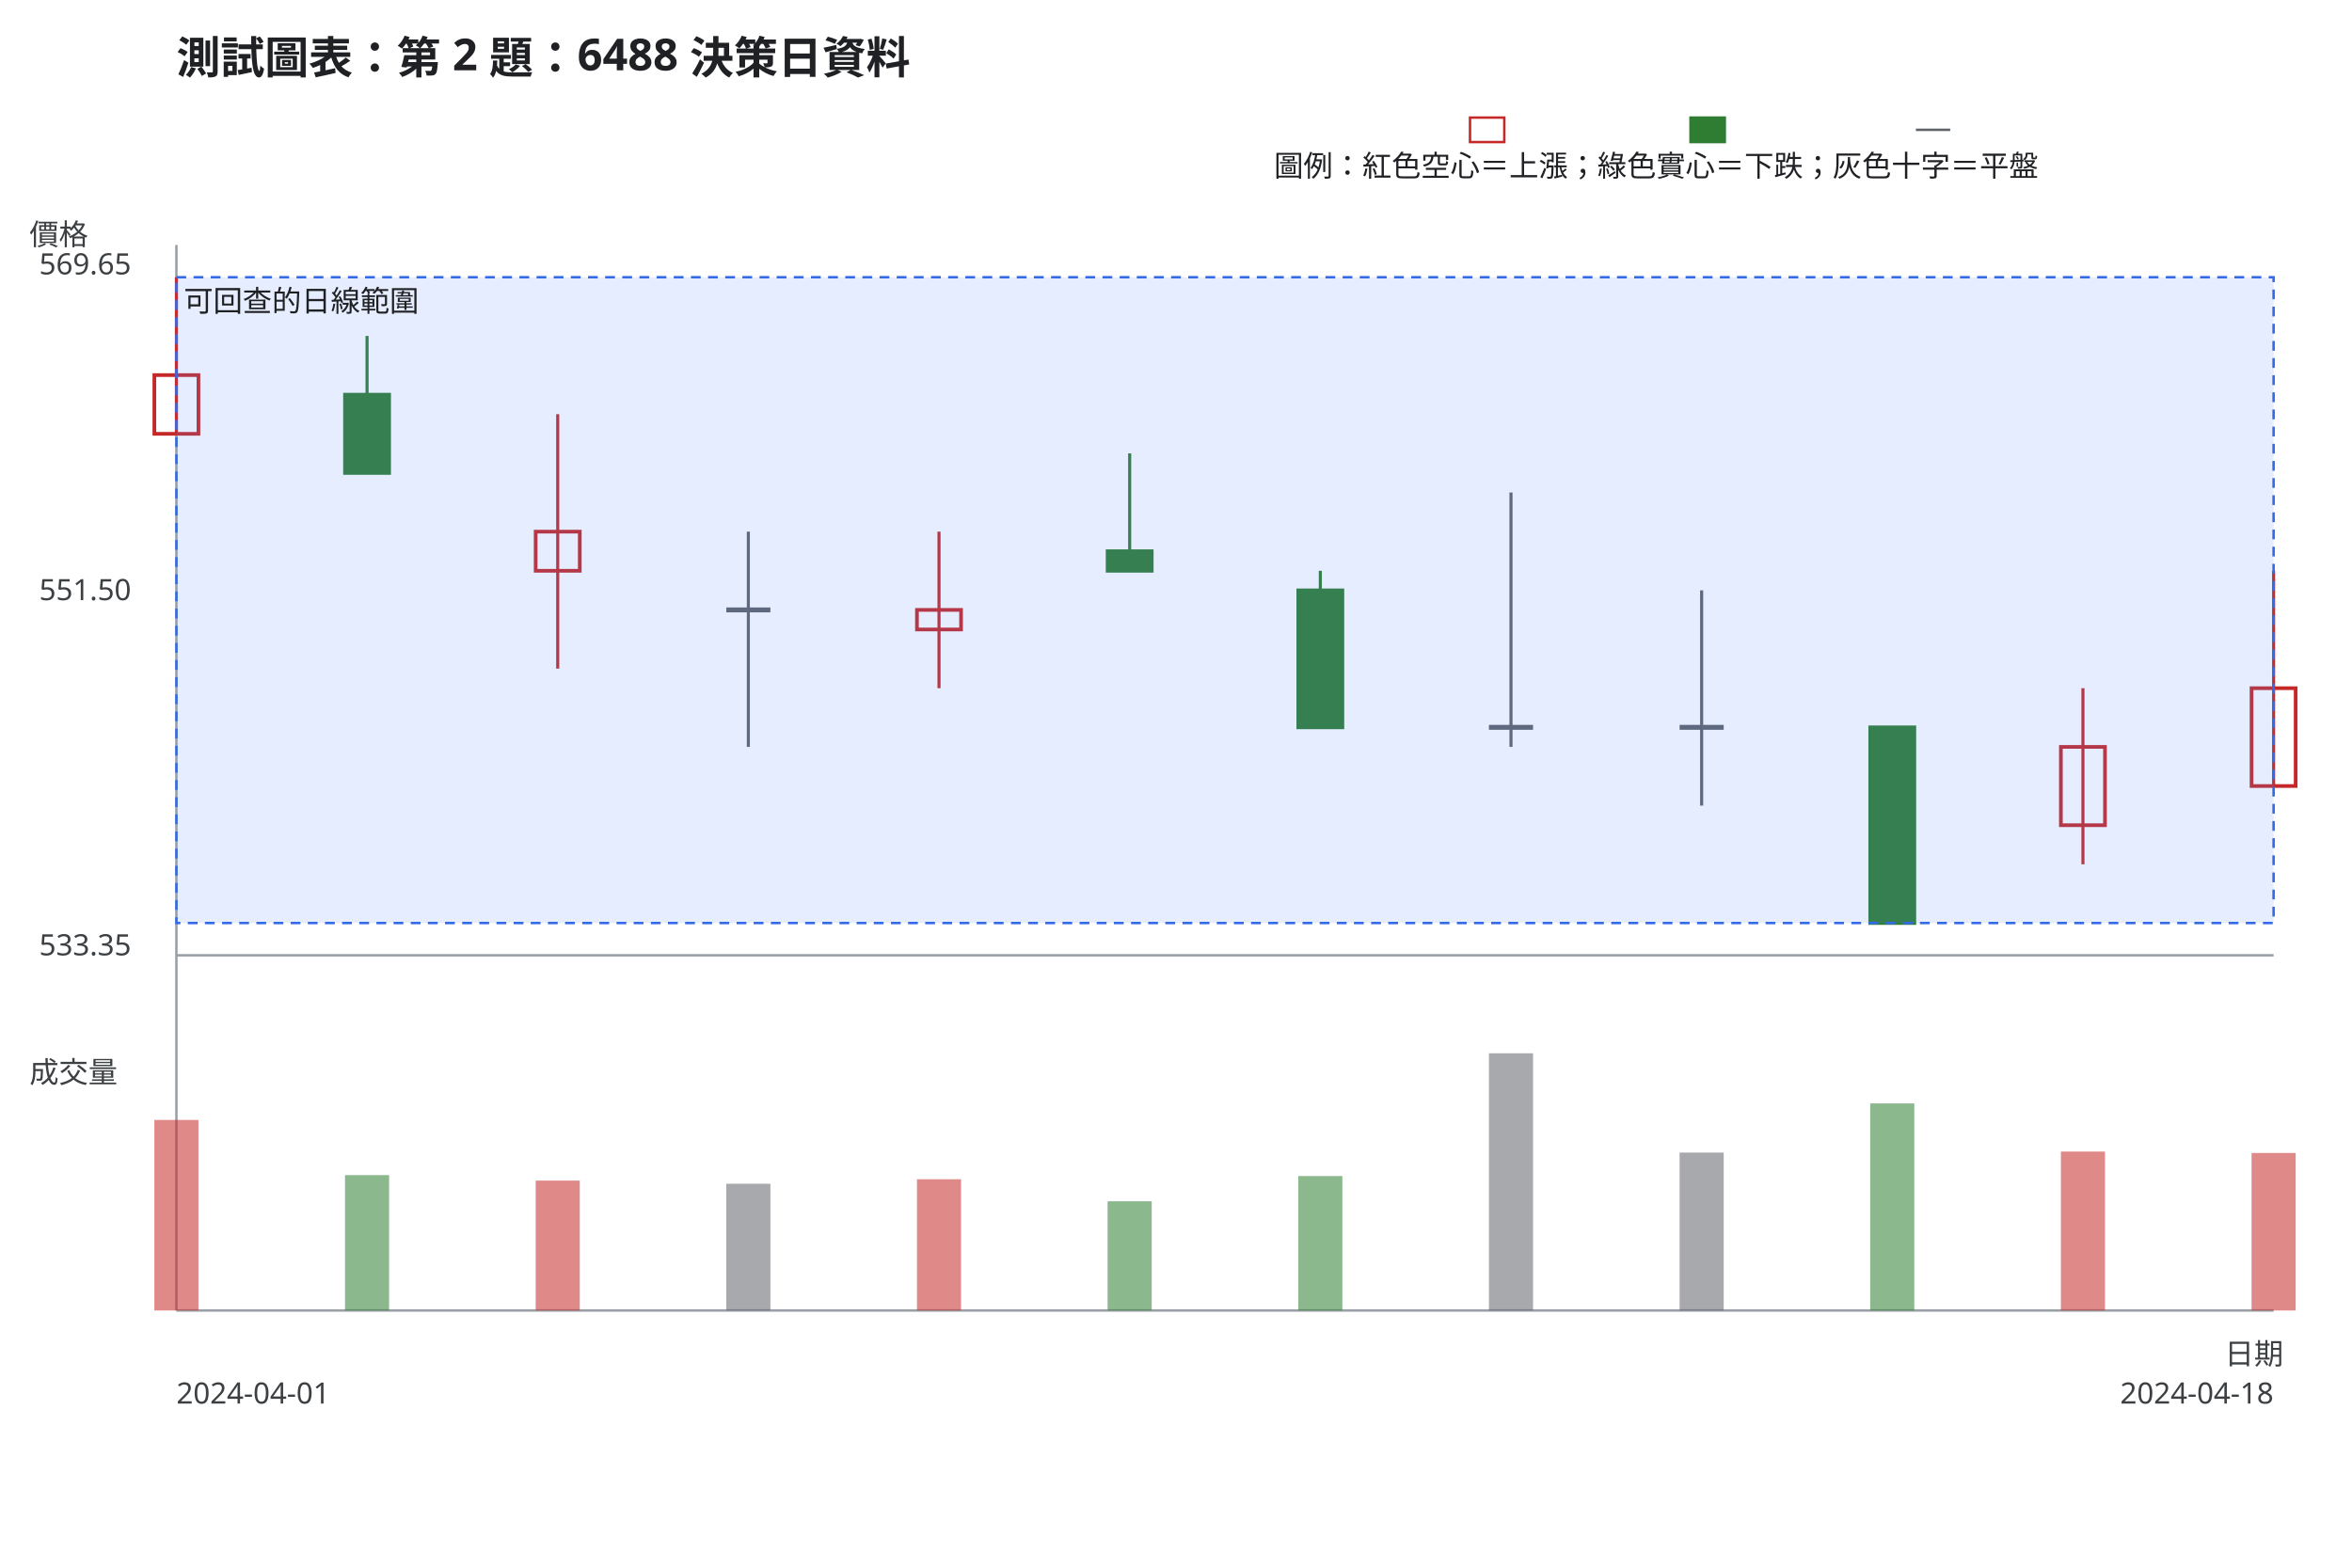
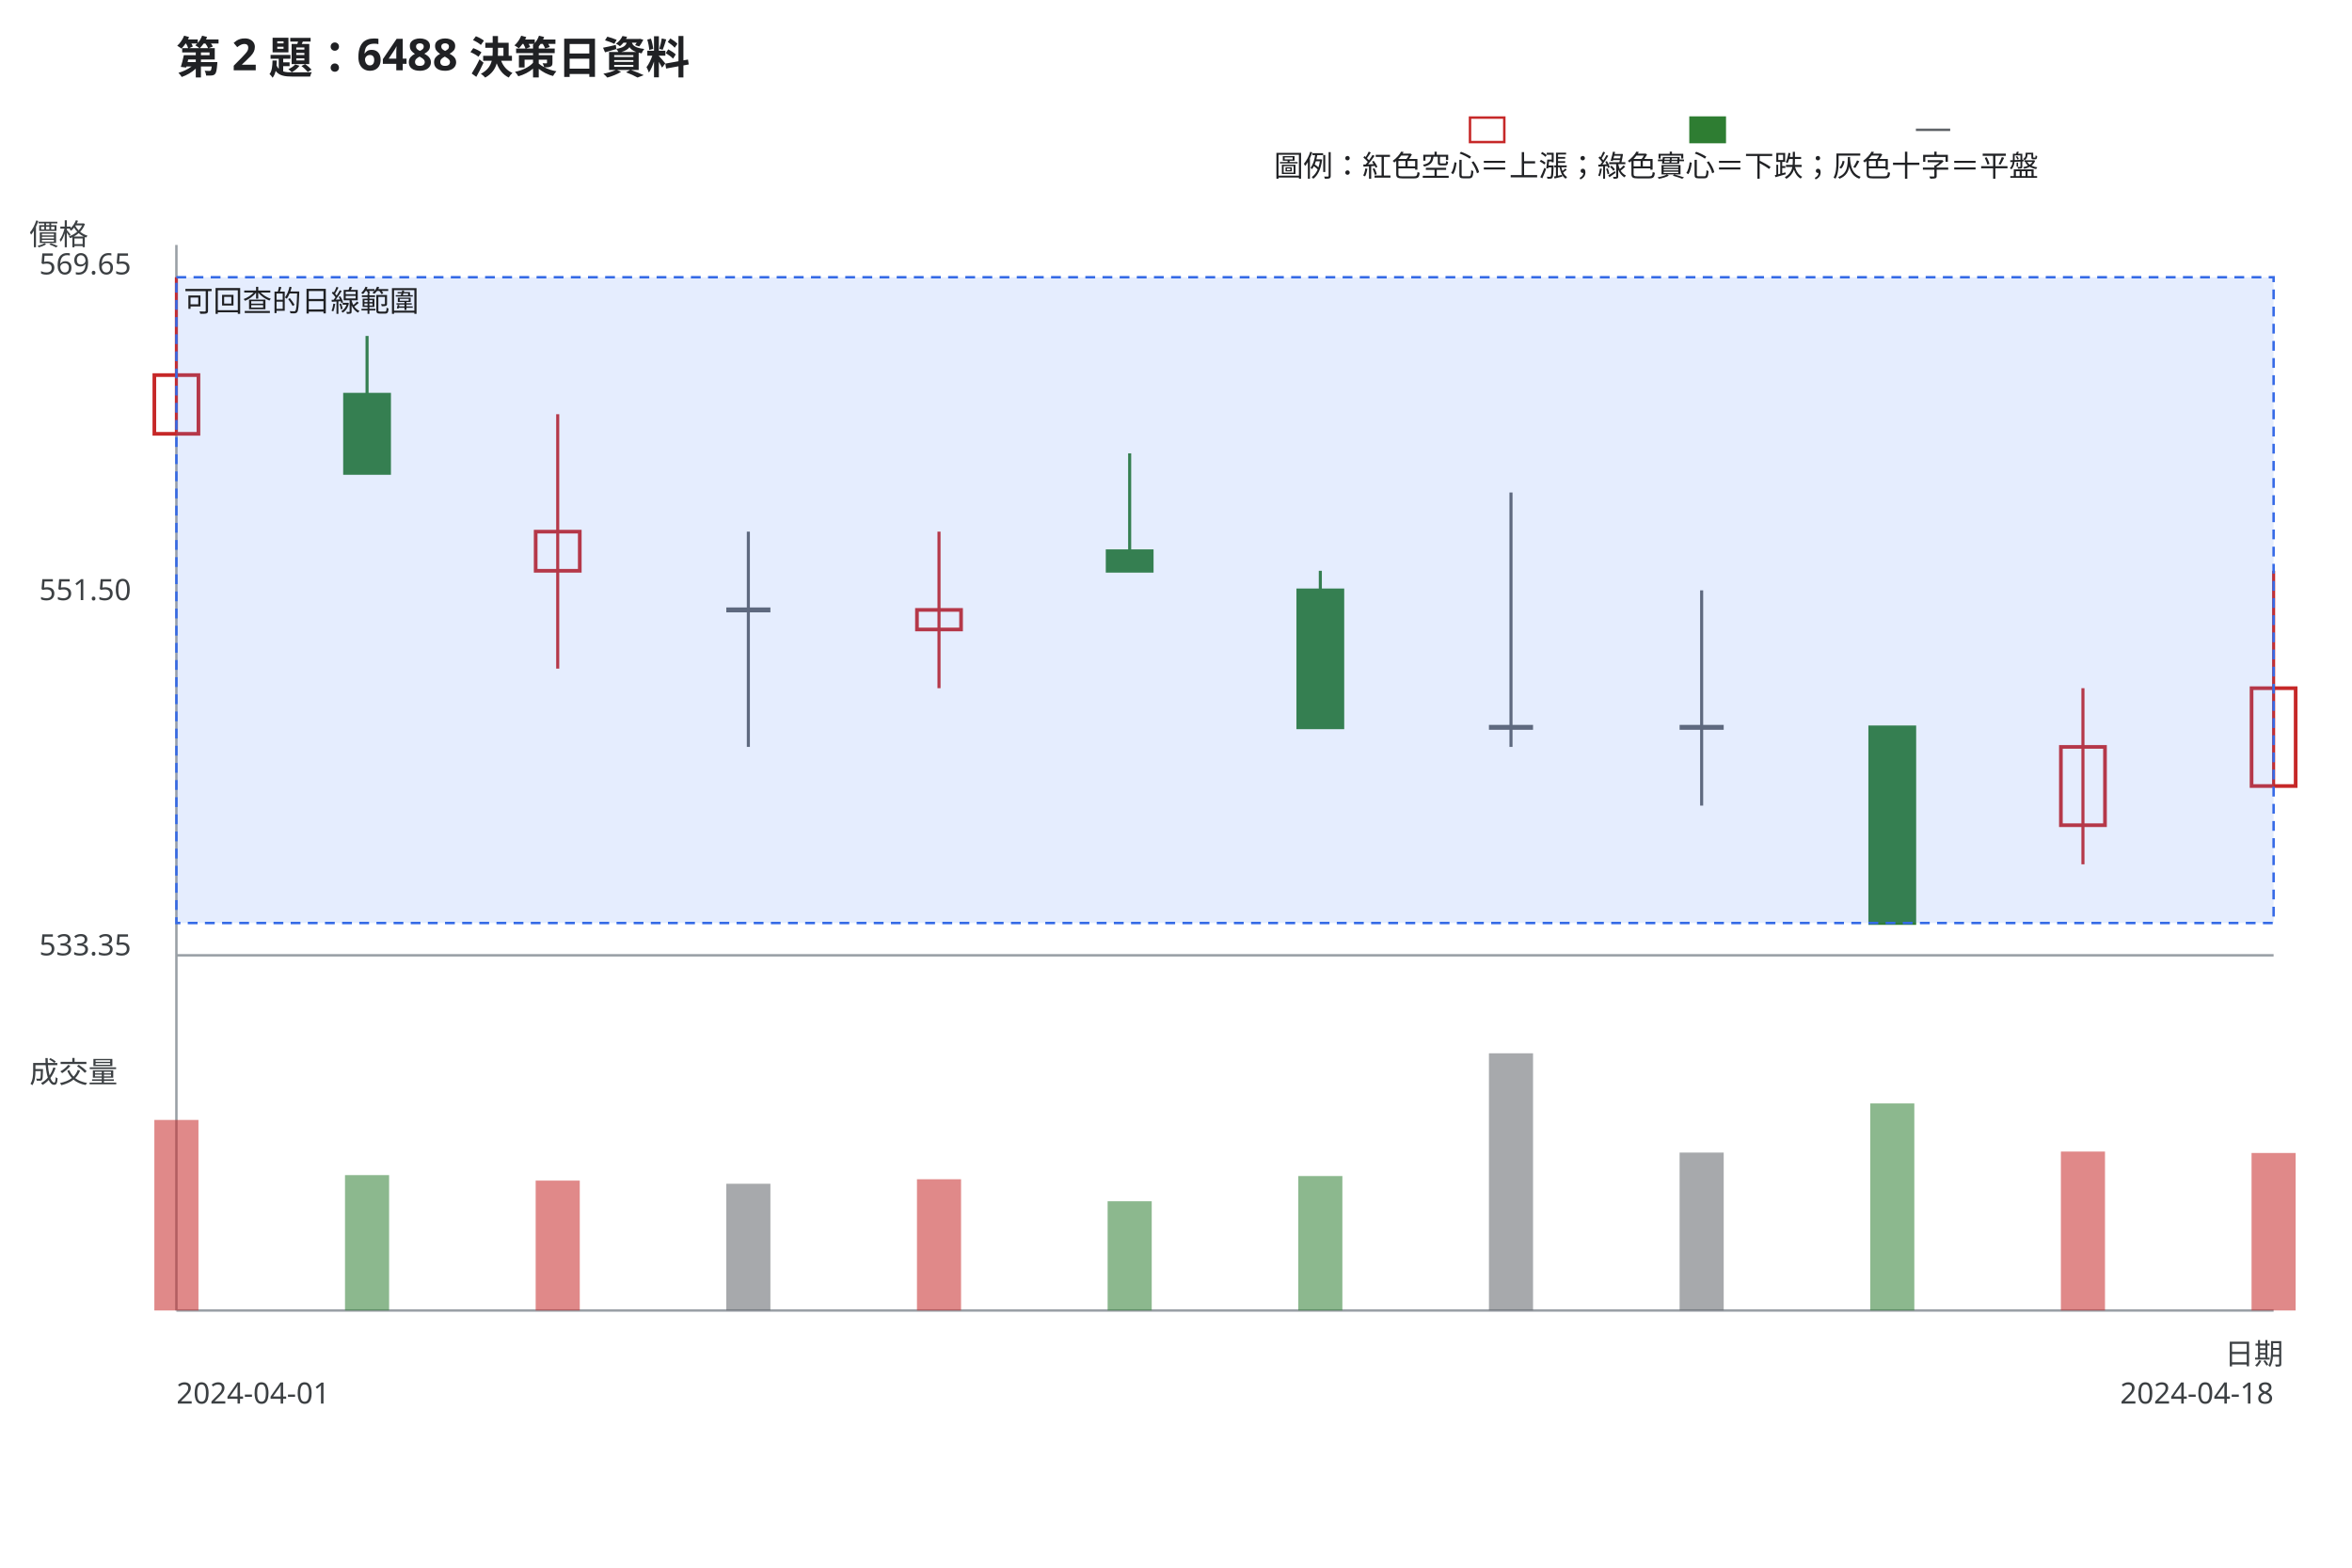
<svg xmlns="http://www.w3.org/2000/svg" aria-labelledby="chart-title chart-desc" height="640.00" role="img" viewBox="0 0 960.00 640.00" width="960.00">
  <style>.chart-heading{font:600 18px sans-serif;fill:#202124}.axis{stroke:#9aa0a6;stroke-width:1}.axis-label{font:12px sans-serif;fill:#3c4043}.legend-text,.annotation-label,.indicator-label{font:12px sans-serif;fill:#202124}.candle-wick{stroke-width:1.25}.volume-bar{fill-opacity:.55}.annotation{stroke-dasharray:4 3}.indicator-line{stroke-width:1.5}.sma{stroke:#1565c0}.ema{stroke:#8e24aa}.bollinger{stroke:#ef6c00}.atr{stroke:#455a64}.rsi{stroke:#00695c}.kd-k{stroke:#1565c0}.kd-d{stroke:#ef6c00}.macd{stroke:#6a1b9a}.macd-signal{stroke:#d81b60}.macd-histogram{stroke:#546e7a}</style>
  <defs>
    <marker id="arrowhead" markerHeight="6.00" markerWidth="6.00" orient="auto" refX="5.00" refY="3.00">
      <path d="M 0 0 L 6 3 L 0 6 z" fill="#5d4037" />
    </marker>
  </defs>
-   <text class="chart-heading" x="72.00" y="30.00">測試圖表：第 2 題：6488 決策日資料</text>
+   <text class="chart-heading" x="72.00" y="30.00">第 2 題：6488 決策日資料</text>
  <g class="axes">
    <line class="axis" x1="72.00" x2="72.00" y1="100.00" y2="535.00" />
    <line class="axis" x1="72.00" x2="928.00" y1="390.00" y2="390.00" />
    <line class="axis" x1="72.00" x2="928.00" y1="535.00" y2="535.00" />
    <text class="axis-label" x="12.00" y="100.00">價格</text>
    <text class="axis-label" x="16.00" y="112.00">569.65</text>
    <text class="axis-label" x="16.00" y="245.00">551.50</text>
    <text class="axis-label" x="16.00" y="390.00">533.35</text>
    <text class="axis-label" x="12.00" y="442.00">成交量</text>
    <text class="axis-label" x="908.00" y="557.00">日期</text>
  </g>
  <g class="date-labels">
    <text class="axis-label" text-anchor="start" x="72.00" y="573.00">2024-04-01</text>
    <text class="axis-label" text-anchor="end" x="928.00" y="573.00">2024-04-18</text>
  </g>
  <g class="price-candles">
    <line class="candle-wick up" data-direction="up" stroke="#c62828" x1="72.00" x2="72.00" y1="113.18" y2="177.09" />
    <rect class="candle-body up hollow" data-direction="up" fill="none" height="23.97" stroke="#c62828" stroke-width="1.50" width="18.00" x="63.00" y="153.13" />
    <line class="candle-wick down" data-direction="down" stroke="#2e7d32" x1="149.82" x2="149.82" y1="137.15" y2="193.07" />
    <rect class="candle-body down solid" data-direction="down" fill="#2e7d32" height="31.96" stroke="#2e7d32" stroke-width="1.50" width="18.00" x="140.82" y="161.12" />
    <line class="candle-wick up" data-direction="up" stroke="#c62828" x1="227.64" x2="227.64" y1="169.10" y2="272.96" />
    <rect class="candle-body up hollow" data-direction="up" fill="none" height="15.98" stroke="#c62828" stroke-width="1.50" width="18.00" x="218.64" y="217.04" />
    <line class="candle-wick doji" data-direction="doji" stroke="#5f6368" x1="305.45" x2="305.45" y1="217.04" y2="304.92" />
    <line class="candle-body doji cross" data-direction="doji" stroke="#5f6368" stroke-width="2.00" x1="296.45" x2="314.45" y1="248.99" y2="248.99" />
    <line class="candle-wick up" data-direction="up" stroke="#c62828" x1="383.27" x2="383.27" y1="217.04" y2="280.95" />
    <rect class="candle-body up hollow" data-direction="up" fill="none" height="7.99" stroke="#c62828" stroke-width="1.50" width="18.00" x="374.27" y="248.99" />
    <line class="candle-wick down" data-direction="down" stroke="#2e7d32" x1="461.09" x2="461.09" y1="185.08" y2="233.02" />
    <rect class="candle-body down solid" data-direction="down" fill="#2e7d32" height="7.99" stroke="#2e7d32" stroke-width="1.50" width="18.00" x="452.09" y="225.03" />
    <line class="candle-wick down" data-direction="down" stroke="#2e7d32" x1="538.91" x2="538.91" y1="233.02" y2="296.93" />
    <rect class="candle-body down solid" data-direction="down" fill="#2e7d32" height="55.92" stroke="#2e7d32" stroke-width="1.50" width="18.00" x="529.91" y="241.01" />
    <line class="candle-wick doji" data-direction="doji" stroke="#5f6368" x1="616.73" x2="616.73" y1="201.06" y2="304.92" />
    <line class="candle-body doji cross" data-direction="doji" stroke="#5f6368" stroke-width="2.00" x1="607.73" x2="625.73" y1="296.93" y2="296.93" />
    <line class="candle-wick doji" data-direction="doji" stroke="#5f6368" x1="694.55" x2="694.55" y1="241.01" y2="328.88" />
    <line class="candle-body doji cross" data-direction="doji" stroke="#5f6368" stroke-width="2.00" x1="685.55" x2="703.55" y1="296.93" y2="296.93" />
    <line class="candle-wick down" data-direction="down" stroke="#2e7d32" x1="772.36" x2="772.36" y1="296.93" y2="376.82" />
    <rect class="candle-body down solid" data-direction="down" fill="#2e7d32" height="79.89" stroke="#2e7d32" stroke-width="1.50" width="18.00" x="763.36" y="296.93" />
    <line class="candle-wick up" data-direction="up" stroke="#c62828" x1="850.18" x2="850.18" y1="280.95" y2="352.85" />
    <rect class="candle-body up hollow" data-direction="up" fill="none" height="31.96" stroke="#c62828" stroke-width="1.50" width="18.00" x="841.18" y="304.92" />
    <line class="candle-wick up" data-direction="up" stroke="#c62828" x1="928.00" x2="928.00" y1="233.02" y2="320.90" />
    <rect class="candle-body up hollow" data-direction="up" fill="none" height="39.94" stroke="#c62828" stroke-width="1.50" width="18.00" x="919.00" y="280.95" />
  </g>
  <g class="volume-bars">
    <rect class="volume-bar up" data-direction="up" fill="#c62828" height="77.79" width="18.00" x="63.00" y="457.21" />
    <rect class="volume-bar down" data-direction="down" fill="#2e7d32" height="55.27" width="18.00" x="140.82" y="479.73" />
    <rect class="volume-bar up" data-direction="up" fill="#c62828" height="53.03" width="18.00" x="218.64" y="481.97" />
    <rect class="volume-bar doji" data-direction="doji" fill="#5f6368" height="51.74" width="18.00" x="296.45" y="483.26" />
    <rect class="volume-bar up" data-direction="up" fill="#c62828" height="53.58" width="18.00" x="374.27" y="481.42" />
    <rect class="volume-bar down" data-direction="down" fill="#2e7d32" height="44.59" width="18.00" x="452.09" y="490.41" />
    <rect class="volume-bar down" data-direction="down" fill="#2e7d32" height="54.89" width="18.00" x="529.91" y="480.11" />
    <rect class="volume-bar doji" data-direction="doji" fill="#5f6368" height="105.00" width="18.00" x="607.73" y="430.00" />
    <rect class="volume-bar doji" data-direction="doji" fill="#5f6368" height="64.47" width="18.00" x="685.55" y="470.53" />
    <rect class="volume-bar down" data-direction="down" fill="#2e7d32" height="84.53" width="18.00" x="763.36" y="450.47" />
    <rect class="volume-bar up" data-direction="up" fill="#c62828" height="64.88" width="18.00" x="841.18" y="470.12" />
    <rect class="volume-bar up" data-direction="up" fill="#c62828" height="64.30" width="18.00" x="919.00" y="470.70" />
  </g>
  <g class="legend">
    <rect class="legend-up hollow" fill="none" height="10.00" stroke="#c62828" width="14.00" x="600.00" y="48.00" />
    <rect class="legend-down solid" fill="#2e7d32" height="10.00" stroke="#2e7d32" width="14.00" x="690.00" y="48.00" />
    <line class="legend-doji cross" stroke="#5f6368" x1="782.00" x2="796.00" y1="53.00" y2="53.00" />
    <text class="legend-text" x="520.00" y="72.00">圖例：紅色空心＝上漲；綠色實心＝下跌；灰色十字＝平盤</text>
  </g>
  <g class="annotations">
    <rect class="annotation zone" data-annotation="zone" fill="#5b8ff9" fill-opacity="0.16" height="263.64" stroke="#356ae6" width="856.00" x="72.00" y="113.18" />
    <text class="annotation-label" x="75.00" y="127.18">可回查的日線範圍</text>
  </g>
</svg>
